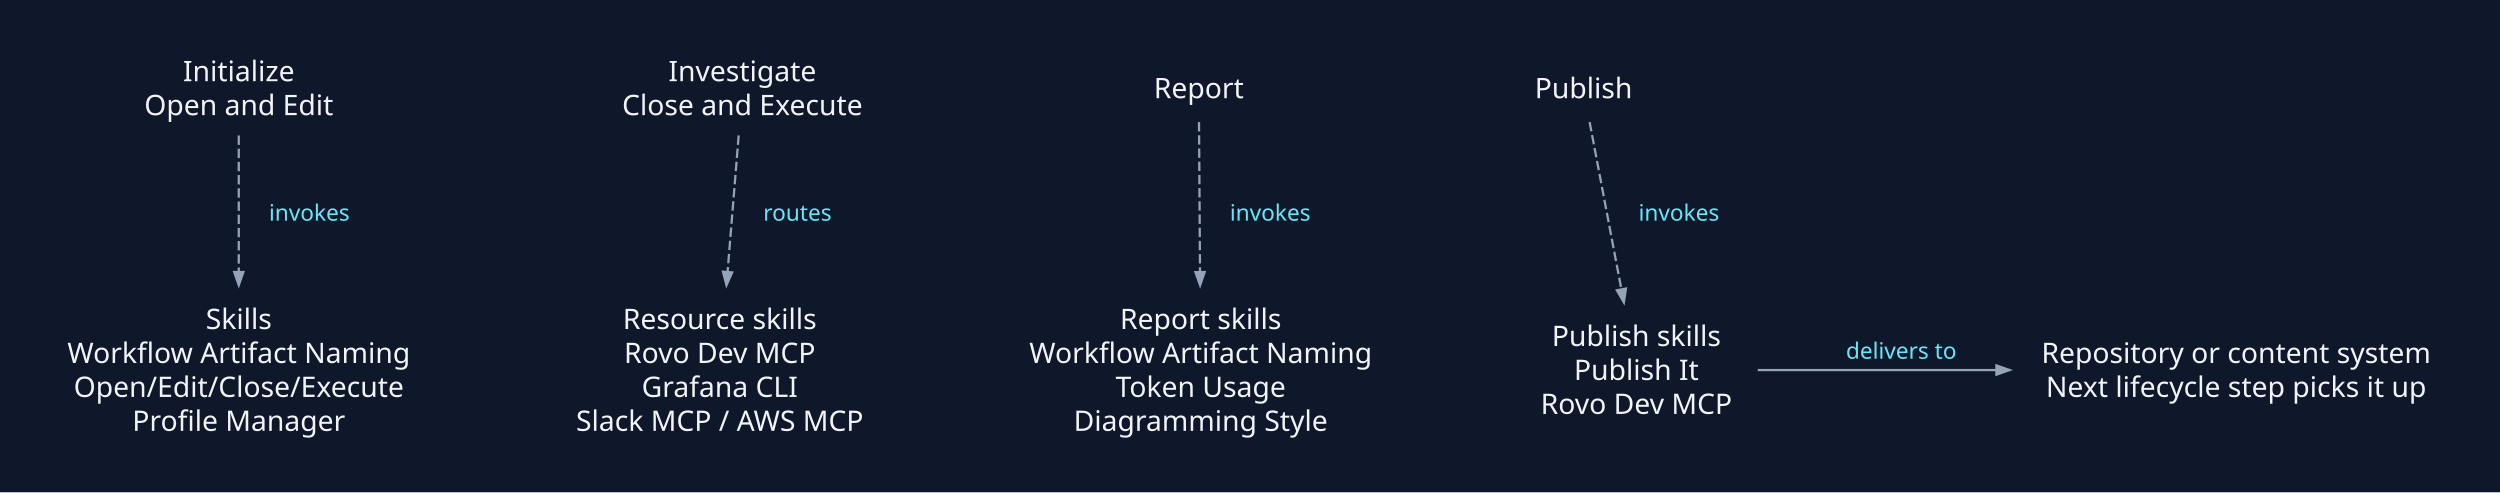
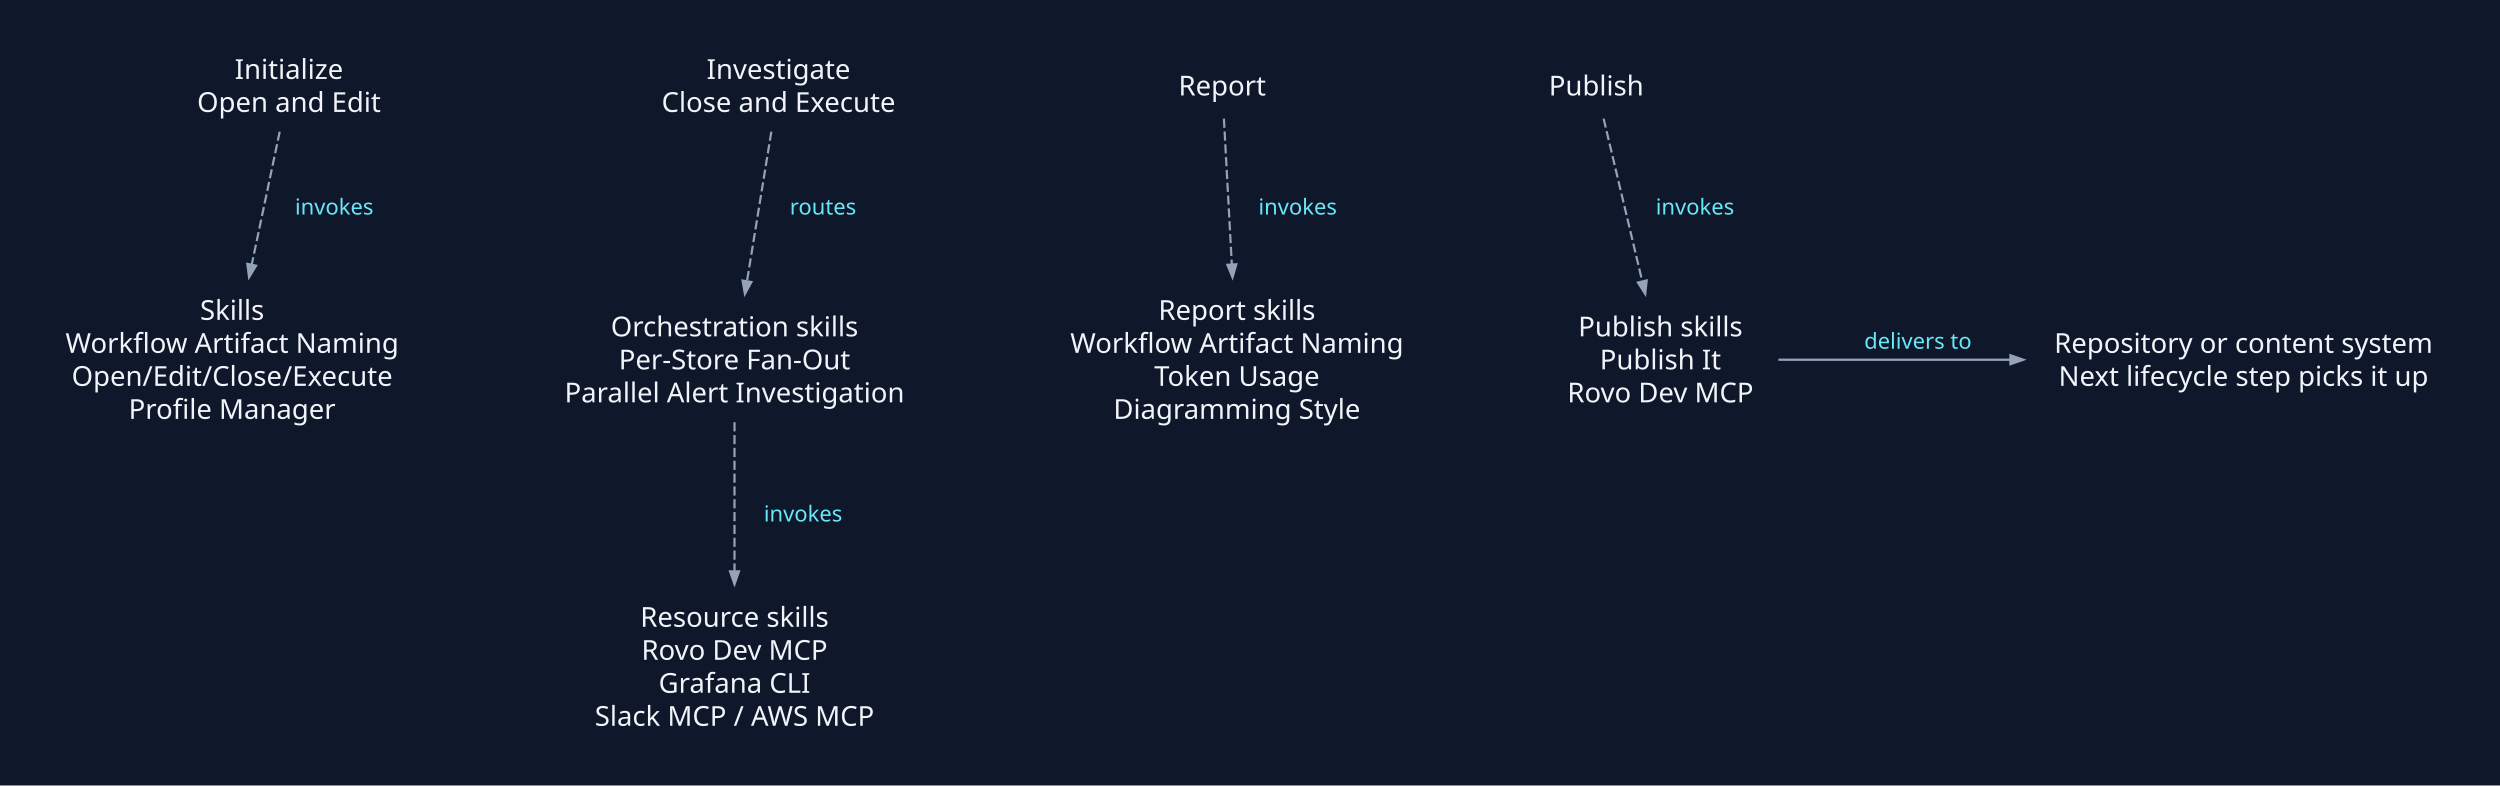
- <svg xmlns="http://www.w3.org/2000/svg" width="2651pt" height="522pt" viewBox="0.00 0.00 2651.00 522.00">
-   <g id="graph0" class="graph" transform="scale(2 2) rotate(0) translate(21.6 239.4)">
-     <polygon fill="#0f172a" stroke="none" points="-21.6,21.6 -21.6,-239.4 1304.1,-239.4 1304.1,21.6 -21.6,21.6" />
+ <svg xmlns="http://www.w3.org/2000/svg" width="2727pt" height="857pt" viewBox="0.00 0.00 2727.00 857.00">
+   <g id="graph0" class="graph" transform="scale(2 2) rotate(0) translate(21.6 406.8)">
+     <polygon fill="#0f172a" stroke="none" points="-21.6,21.6 -21.6,-406.8 1342.1,-406.8 1342.1,21.6 -21.6,21.6" />
    <g id="node1" class="node">
-       <text xml:space="preserve" text-anchor="middle" x="105" y="-196.35" font-family="Trebuchet MS" font-size="15.00" fill="#f1f5f9">Initialize</text>
-       <text xml:space="preserve" text-anchor="middle" x="105" y="-178.35" font-family="Trebuchet MS" font-size="15.00" fill="#f1f5f9">Open and Edit</text>
+       <text xml:space="preserve" text-anchor="middle" x="136" y="-363.75" font-family="Trebuchet MS" font-size="15.00" fill="#f1f5f9">Initialize</text>
+       <text xml:space="preserve" text-anchor="middle" x="136" y="-345.75" font-family="Trebuchet MS" font-size="15.00" fill="#f1f5f9">Open and Edit</text>
    </g>
    <g id="node2" class="node">
-       <text xml:space="preserve" text-anchor="middle" x="372" y="-196.35" font-family="Trebuchet MS" font-size="15.00" fill="#f1f5f9">Investigate</text>
-       <text xml:space="preserve" text-anchor="middle" x="372" y="-178.35" font-family="Trebuchet MS" font-size="15.00" fill="#f1f5f9">Close and Execute</text>
+       <text xml:space="preserve" text-anchor="middle" x="403" y="-363.75" font-family="Trebuchet MS" font-size="15.00" fill="#f1f5f9">Investigate</text>
+       <text xml:space="preserve" text-anchor="middle" x="403" y="-345.75" font-family="Trebuchet MS" font-size="15.00" fill="#f1f5f9">Close and Execute</text>
    </g>
    <g id="node5" class="node">
-       <text xml:space="preserve" text-anchor="middle" x="105" y="-64.95" font-family="Trebuchet MS" font-size="15.00" fill="#f1f5f9">Skills</text>
-       <text xml:space="preserve" text-anchor="middle" x="105" y="-46.95" font-family="Trebuchet MS" font-size="15.00" fill="#f1f5f9">Workflow Artifact Naming</text>
-       <text xml:space="preserve" text-anchor="middle" x="105" y="-28.95" font-family="Trebuchet MS" font-size="15.00" fill="#f1f5f9">Open/Edit/Close/Execute</text>
-       <text xml:space="preserve" text-anchor="middle" x="105" y="-10.95" font-family="Trebuchet MS" font-size="15.00" fill="#f1f5f9">Profile Manager</text>
+       <text xml:space="preserve" text-anchor="middle" x="105" y="-232.35" font-family="Trebuchet MS" font-size="15.00" fill="#f1f5f9">Skills</text>
+       <text xml:space="preserve" text-anchor="middle" x="105" y="-214.35" font-family="Trebuchet MS" font-size="15.00" fill="#f1f5f9">Workflow Artifact Naming</text>
+       <text xml:space="preserve" text-anchor="middle" x="105" y="-196.35" font-family="Trebuchet MS" font-size="15.00" fill="#f1f5f9">Open/Edit/Close/Execute</text>
+       <text xml:space="preserve" text-anchor="middle" x="105" y="-178.35" font-family="Trebuchet MS" font-size="15.00" fill="#f1f5f9">Profile Manager</text>
    </g>
    <g id="edge4" class="edge">
-       <path fill="none" stroke="#94a3b8" stroke-width="1.2" stroke-dasharray="5,2" d="M105,-167.59C105,-147.96 105,-119.53 105,-94.9" />
-       <polygon fill="#94a3b8" stroke="#94a3b8" stroke-width="1.2" points="107.45,-95.19 105,-88.19 102.55,-95.19 107.45,-95.19" />
-       <text xml:space="preserve" text-anchor="start" x="121" y="-122.4" font-family="Trebuchet MS" font-size="12.00" fill="#67e8f9">invokes</text>
+       <path fill="none" stroke="#94a3b8" stroke-width="1.2" stroke-dasharray="5,2" d="M130.95,-334.99C126.82,-315.36 120.84,-286.93 115.66,-262.3" />
+       <polygon fill="#94a3b8" stroke="#94a3b8" stroke-width="1.2" points="118.08,-261.89 114.24,-255.55 113.29,-262.9 118.08,-261.89" />
+       <text xml:space="preserve" text-anchor="start" x="139.28" y="-289.8" font-family="Trebuchet MS" font-size="12.00" fill="#67e8f9">invokes</text>
    </g>
    <g id="node3" class="node">
-       <text xml:space="preserve" text-anchor="middle" x="614" y="-187.35" font-family="Trebuchet MS" font-size="15.00" fill="#f1f5f9">Report</text>
+       <text xml:space="preserve" text-anchor="middle" x="645" y="-354.75" font-family="Trebuchet MS" font-size="15.00" fill="#f1f5f9">Report</text>
    </g>
    <g id="node6" class="node">
-       <text xml:space="preserve" text-anchor="middle" x="360" y="-64.95" font-family="Trebuchet MS" font-size="15.00" fill="#f1f5f9">Resource skills</text>
-       <text xml:space="preserve" text-anchor="middle" x="360" y="-46.95" font-family="Trebuchet MS" font-size="15.00" fill="#f1f5f9">Rovo Dev MCP</text>
-       <text xml:space="preserve" text-anchor="middle" x="360" y="-28.95" font-family="Trebuchet MS" font-size="15.00" fill="#f1f5f9">Grafana CLI</text>
-       <text xml:space="preserve" text-anchor="middle" x="360" y="-10.95" font-family="Trebuchet MS" font-size="15.00" fill="#f1f5f9">Slack MCP / AWS MCP</text>
+       <text xml:space="preserve" text-anchor="middle" x="379" y="-223.35" font-family="Trebuchet MS" font-size="15.00" fill="#f1f5f9">Orchestration skills</text>
+       <text xml:space="preserve" text-anchor="middle" x="379" y="-205.35" font-family="Trebuchet MS" font-size="15.00" fill="#f1f5f9">Per-Store Fan-Out</text>
+       <text xml:space="preserve" text-anchor="middle" x="379" y="-187.35" font-family="Trebuchet MS" font-size="15.00" fill="#f1f5f9">Parallel Alert Investigation</text>
    </g>
    <g id="edge5" class="edge">
-       <path fill="none" stroke="#94a3b8" stroke-width="1.2" stroke-dasharray="5,2" d="M370.05,-167.59C368.45,-147.96 366.13,-119.53 364.13,-94.9" />
-       <polygon fill="#94a3b8" stroke="#94a3b8" stroke-width="1.2" points="366.59,-94.96 363.58,-88.18 361.71,-95.36 366.59,-94.96" />
-       <text xml:space="preserve" text-anchor="start" x="383.07" y="-122.4" font-family="Trebuchet MS" font-size="12.00" fill="#67e8f9">routes</text>
+       <path fill="none" stroke="#94a3b8" stroke-width="1.2" stroke-dasharray="5,2" d="M399.09,-334.99C395.5,-312.93 390.1,-279.75 385.8,-253.35" />
+       <polygon fill="#94a3b8" stroke="#94a3b8" stroke-width="1.2" points="388.22,-252.99 384.68,-246.48 383.39,-253.78 388.22,-252.99" />
+       <text xml:space="preserve" text-anchor="start" x="409.15" y="-289.8" font-family="Trebuchet MS" font-size="12.00" fill="#67e8f9">routes</text>
    </g>
    <g id="node4" class="node">
-       <text xml:space="preserve" text-anchor="middle" x="818" y="-187.35" font-family="Trebuchet MS" font-size="15.00" fill="#f1f5f9">Publish</text>
+       <text xml:space="preserve" text-anchor="middle" x="849" y="-354.75" font-family="Trebuchet MS" font-size="15.00" fill="#f1f5f9">Publish</text>
+     </g>
+     <g id="node8" class="node">
+       <text xml:space="preserve" text-anchor="middle" x="653" y="-232.35" font-family="Trebuchet MS" font-size="15.00" fill="#f1f5f9">Report skills</text>
+       <text xml:space="preserve" text-anchor="middle" x="653" y="-214.35" font-family="Trebuchet MS" font-size="15.00" fill="#f1f5f9">Workflow Artifact Naming</text>
+       <text xml:space="preserve" text-anchor="middle" x="653" y="-196.35" font-family="Trebuchet MS" font-size="15.00" fill="#f1f5f9">Token Usage</text>
+       <text xml:space="preserve" text-anchor="middle" x="653" y="-178.35" font-family="Trebuchet MS" font-size="15.00" fill="#f1f5f9">Diagramming Style</text>
+     </g>
+     <g id="edge7" class="edge">
+       <path fill="none" stroke="#94a3b8" stroke-width="1.2" stroke-dasharray="5,2" d="M645.92,-342.09C646.97,-322.7 648.75,-289.99 650.26,-262.17" />
+       <polygon fill="#94a3b8" stroke="#94a3b8" stroke-width="1.2" points="652.68,-262.65 650.62,-255.53 647.79,-262.39 652.68,-262.65" />
+       <text xml:space="preserve" text-anchor="start" x="664.76" y="-289.8" font-family="Trebuchet MS" font-size="12.00" fill="#67e8f9">invokes</text>
+     </g>
+     <g id="node9" class="node">
+       <text xml:space="preserve" text-anchor="middle" x="884" y="-223.35" font-family="Trebuchet MS" font-size="15.00" fill="#f1f5f9">Publish skills</text>
+       <text xml:space="preserve" text-anchor="middle" x="884" y="-205.35" font-family="Trebuchet MS" font-size="15.00" fill="#f1f5f9">Publish It</text>
+       <text xml:space="preserve" text-anchor="middle" x="884" y="-187.35" font-family="Trebuchet MS" font-size="15.00" fill="#f1f5f9">Rovo Dev MCP</text>
+     </g>
+     <g id="edge8" class="edge">
+       <path fill="none" stroke="#94a3b8" stroke-width="1.2" stroke-dasharray="5,2" d="M853.01,-342.09C858.13,-320.55 867.15,-282.58 874.14,-253.13" />
+       <polygon fill="#94a3b8" stroke="#94a3b8" stroke-width="1.2" points="876.49,-253.83 875.72,-246.46 871.72,-252.7 876.49,-253.83" />
+       <text xml:space="preserve" text-anchor="start" x="881.45" y="-289.8" font-family="Trebuchet MS" font-size="12.00" fill="#67e8f9">invokes</text>
    </g>
    <g id="node7" class="node">
-       <text xml:space="preserve" text-anchor="middle" x="615" y="-64.95" font-family="Trebuchet MS" font-size="15.00" fill="#f1f5f9">Report skills</text>
-       <text xml:space="preserve" text-anchor="middle" x="615" y="-46.95" font-family="Trebuchet MS" font-size="15.00" fill="#f1f5f9">Workflow Artifact Naming</text>
-       <text xml:space="preserve" text-anchor="middle" x="615" y="-28.95" font-family="Trebuchet MS" font-size="15.00" fill="#f1f5f9">Token Usage</text>
-       <text xml:space="preserve" text-anchor="middle" x="615" y="-10.95" font-family="Trebuchet MS" font-size="15.00" fill="#f1f5f9">Diagramming Style</text>
+       <text xml:space="preserve" text-anchor="middle" x="379" y="-64.95" font-family="Trebuchet MS" font-size="15.00" fill="#f1f5f9">Resource skills</text>
+       <text xml:space="preserve" text-anchor="middle" x="379" y="-46.95" font-family="Trebuchet MS" font-size="15.00" fill="#f1f5f9">Rovo Dev MCP</text>
+       <text xml:space="preserve" text-anchor="middle" x="379" y="-28.95" font-family="Trebuchet MS" font-size="15.00" fill="#f1f5f9">Grafana CLI</text>
+       <text xml:space="preserve" text-anchor="middle" x="379" y="-10.95" font-family="Trebuchet MS" font-size="15.00" fill="#f1f5f9">Slack MCP / AWS MCP</text>
    </g>
    <g id="edge6" class="edge">
-       <path fill="none" stroke="#94a3b8" stroke-width="1.2" stroke-dasharray="5,2" d="M614.11,-174.69C614.25,-155.38 614.47,-122.87 614.65,-95.13" />
-       <polygon fill="#94a3b8" stroke="#94a3b8" stroke-width="1.2" points="617.1,-95.15 614.7,-88.13 612.2,-95.12 617.1,-95.15" />
-       <text xml:space="preserve" text-anchor="start" x="630.47" y="-122.4" font-family="Trebuchet MS" font-size="12.00" fill="#67e8f9">invokes</text>
+       <path fill="none" stroke="#94a3b8" stroke-width="1.2" stroke-dasharray="5,2" d="M379,-176.53C379,-153.23 379,-121.61 379,-95.11" />
+       <polygon fill="#94a3b8" stroke="#94a3b8" stroke-width="1.2" points="381.45,-95.16 379,-88.16 376.55,-95.16 381.45,-95.16" />
+       <text xml:space="preserve" text-anchor="start" x="395" y="-122.4" font-family="Trebuchet MS" font-size="12.00" fill="#67e8f9">invokes</text>
    </g>
-     <g id="node8" class="node">
-       <text xml:space="preserve" text-anchor="middle" x="846" y="-55.95" font-family="Trebuchet MS" font-size="15.00" fill="#f1f5f9">Publish skills</text>
-       <text xml:space="preserve" text-anchor="middle" x="846" y="-37.95" font-family="Trebuchet MS" font-size="15.00" fill="#f1f5f9">Publish It</text>
-       <text xml:space="preserve" text-anchor="middle" x="846" y="-19.95" font-family="Trebuchet MS" font-size="15.00" fill="#f1f5f9">Rovo Dev MCP</text>
+     <g id="node10" class="node">
+       <text xml:space="preserve" text-anchor="middle" x="1202" y="-214.35" font-family="Trebuchet MS" font-size="15.00" fill="#f1f5f9">Repository or content system</text>
+       <text xml:space="preserve" text-anchor="middle" x="1202" y="-196.35" font-family="Trebuchet MS" font-size="15.00" fill="#f1f5f9">Next lifecycle step picks it up</text>
    </g>
-     <g id="edge7" class="edge">
-       <path fill="none" stroke="#94a3b8" stroke-width="1.2" stroke-dasharray="5,2" d="M821.21,-174.69C825.3,-153.15 832.52,-115.18 838.11,-85.73" />
-       <polygon fill="#94a3b8" stroke="#94a3b8" stroke-width="1.2" points="840.48,-86.41 839.38,-79.07 835.66,-85.49 840.48,-86.41" />
-       <text xml:space="preserve" text-anchor="start" x="847.16" y="-122.4" font-family="Trebuchet MS" font-size="12.00" fill="#67e8f9">invokes</text>
-     </g>
-     <g id="node9" class="node">
-       <text xml:space="preserve" text-anchor="middle" x="1164" y="-46.95" font-family="Trebuchet MS" font-size="15.00" fill="#f1f5f9">Repository or content system</text>
-       <text xml:space="preserve" text-anchor="middle" x="1164" y="-28.95" font-family="Trebuchet MS" font-size="15.00" fill="#f1f5f9">Next lifecycle step picks it up</text>
-     </g>
-     <g id="edge8" class="edge">
-       <path fill="none" stroke="#94a3b8" stroke-width="1.2" d="M910.35,-43.2C946.76,-43.2 993.58,-43.2 1037.07,-43.2" />
-       <polygon fill="#94a3b8" stroke="#94a3b8" stroke-width="1.2" points="1036.9,-45.65 1043.9,-43.2 1036.9,-40.75 1036.9,-45.65" />
-       <text xml:space="preserve" text-anchor="start" x="957.12" y="-49.2" font-family="Trebuchet MS" font-size="12.00" fill="#67e8f9">delivers to</text>
+     <g id="edge9" class="edge">
+       <path fill="none" stroke="#94a3b8" stroke-width="1.2" d="M948.35,-210.6C984.76,-210.6 1031.58,-210.6 1075.07,-210.6" />
+       <polygon fill="#94a3b8" stroke="#94a3b8" stroke-width="1.2" points="1074.9,-213.05 1081.9,-210.6 1074.9,-208.15 1074.9,-213.05" />
+       <text xml:space="preserve" text-anchor="start" x="995.12" y="-216.6" font-family="Trebuchet MS" font-size="12.00" fill="#67e8f9">delivers to</text>
    </g>
  </g>
</svg>
